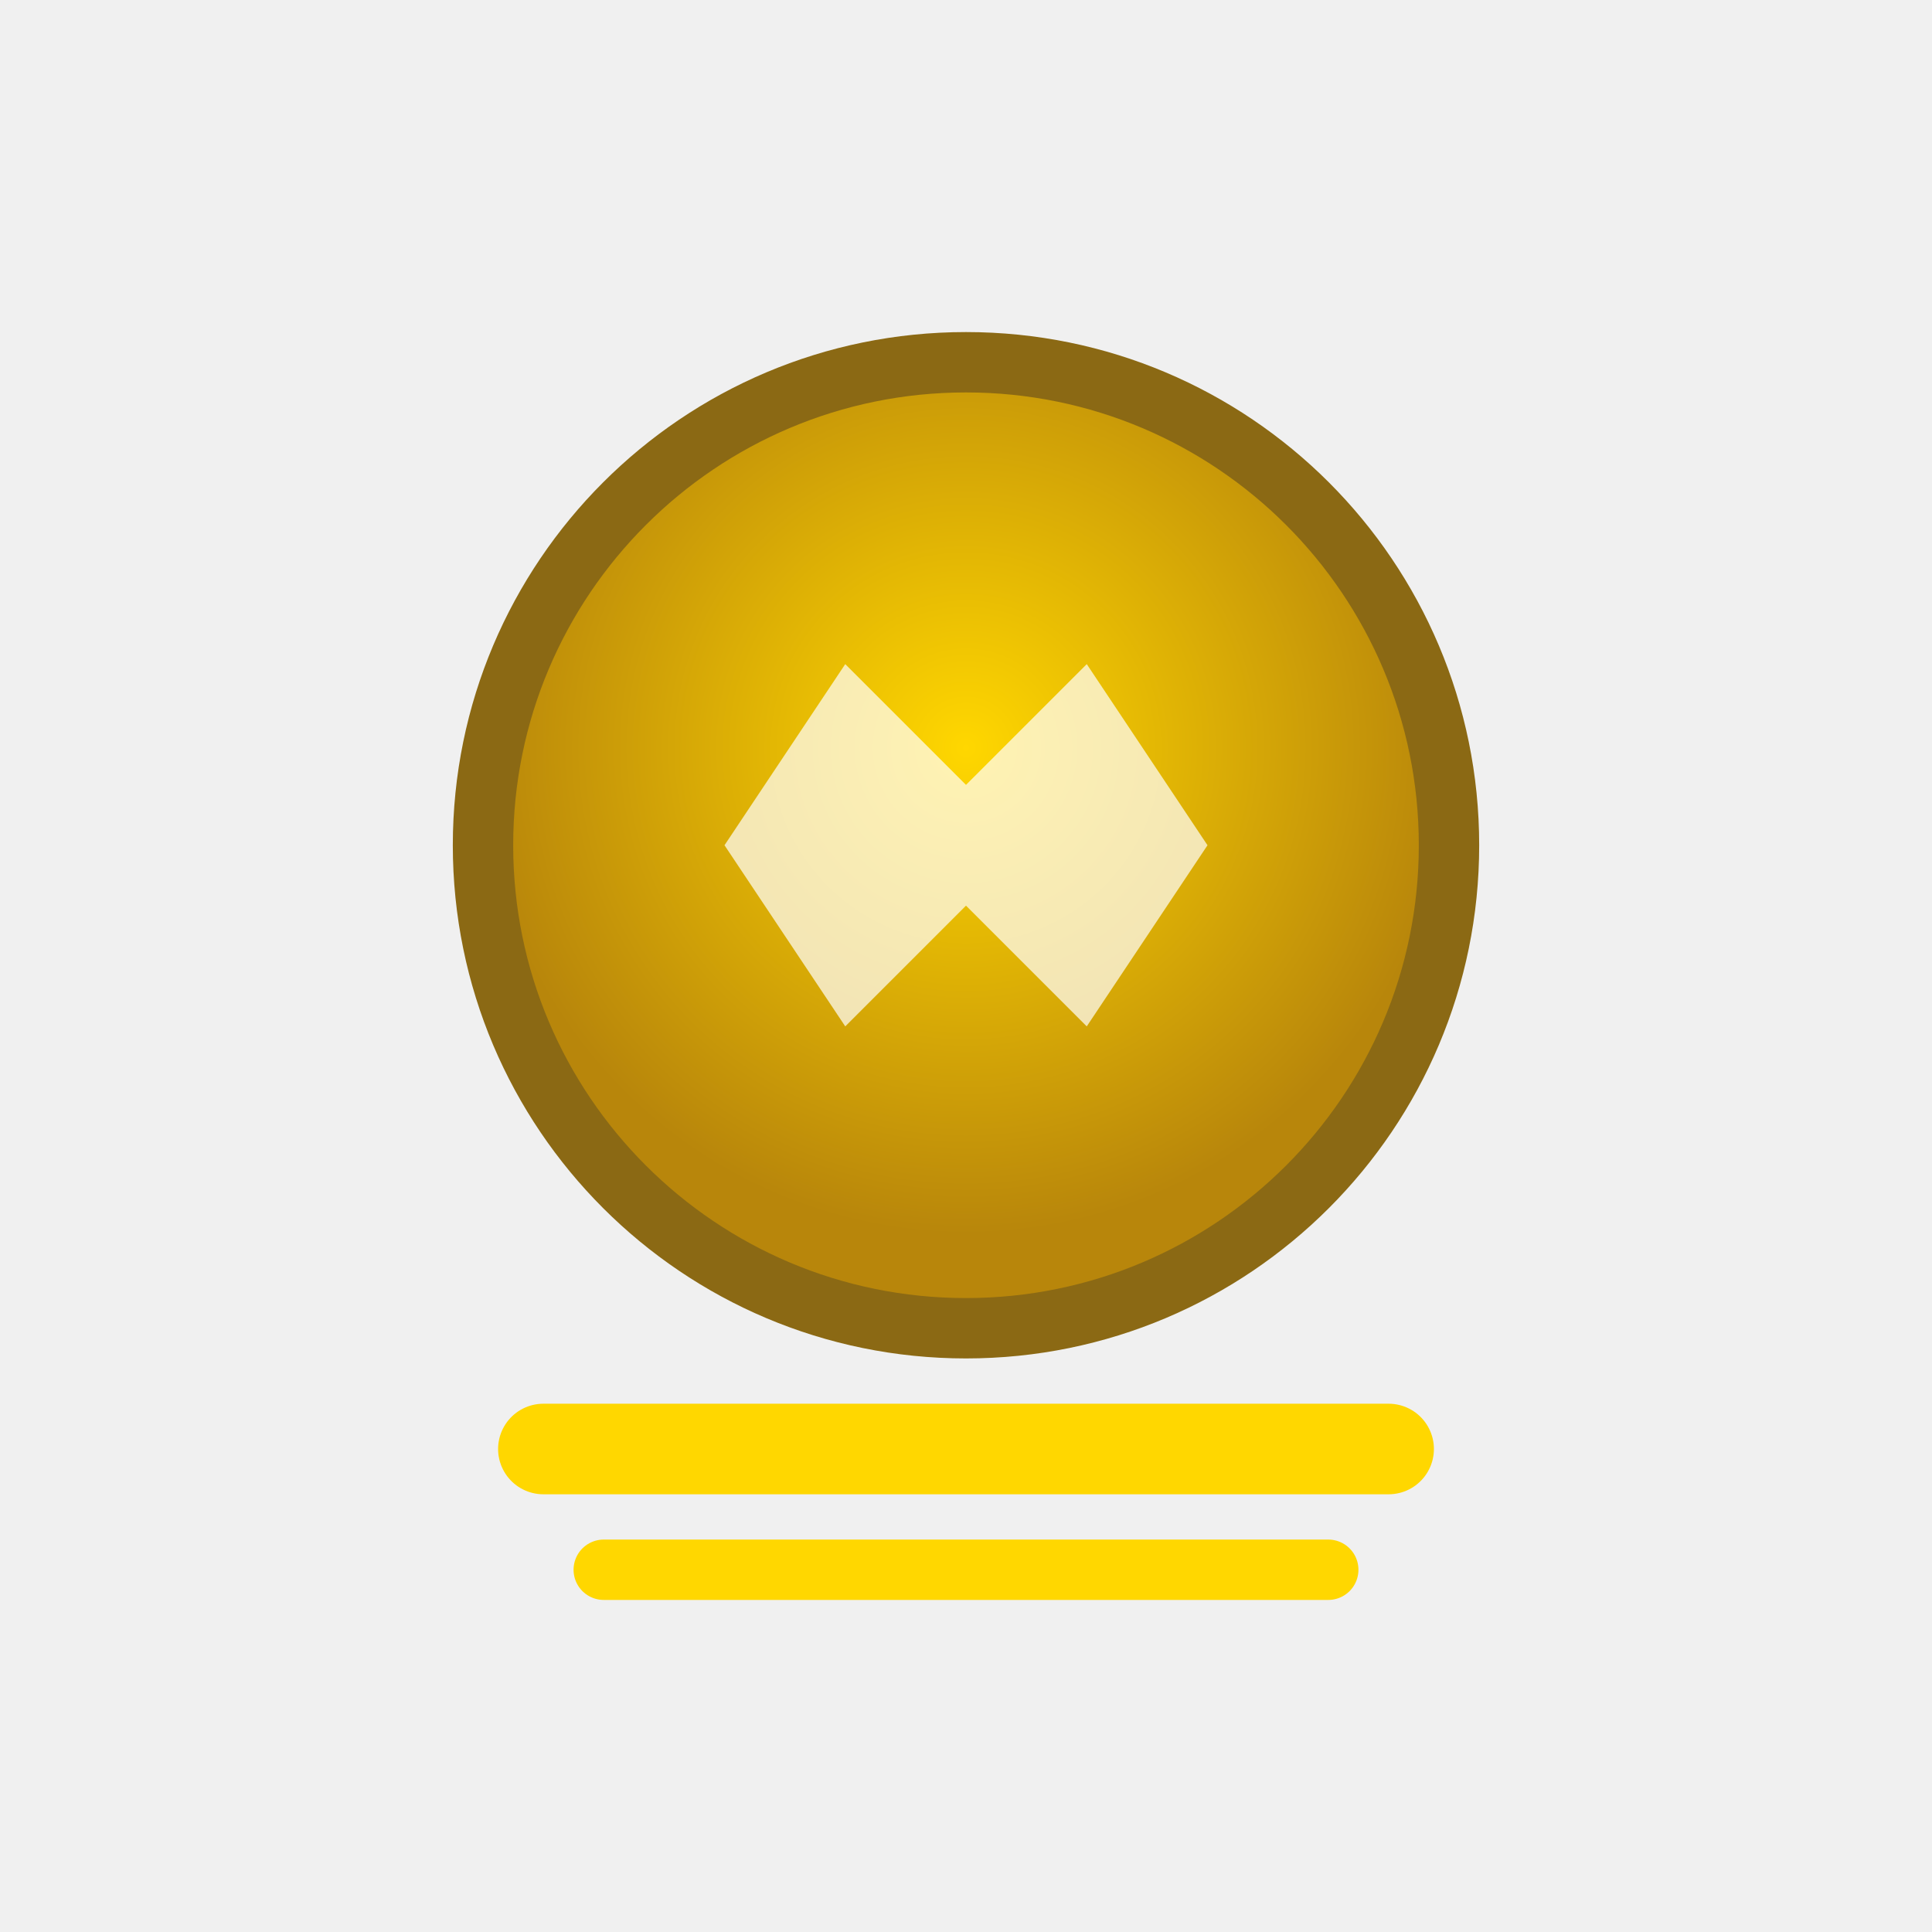
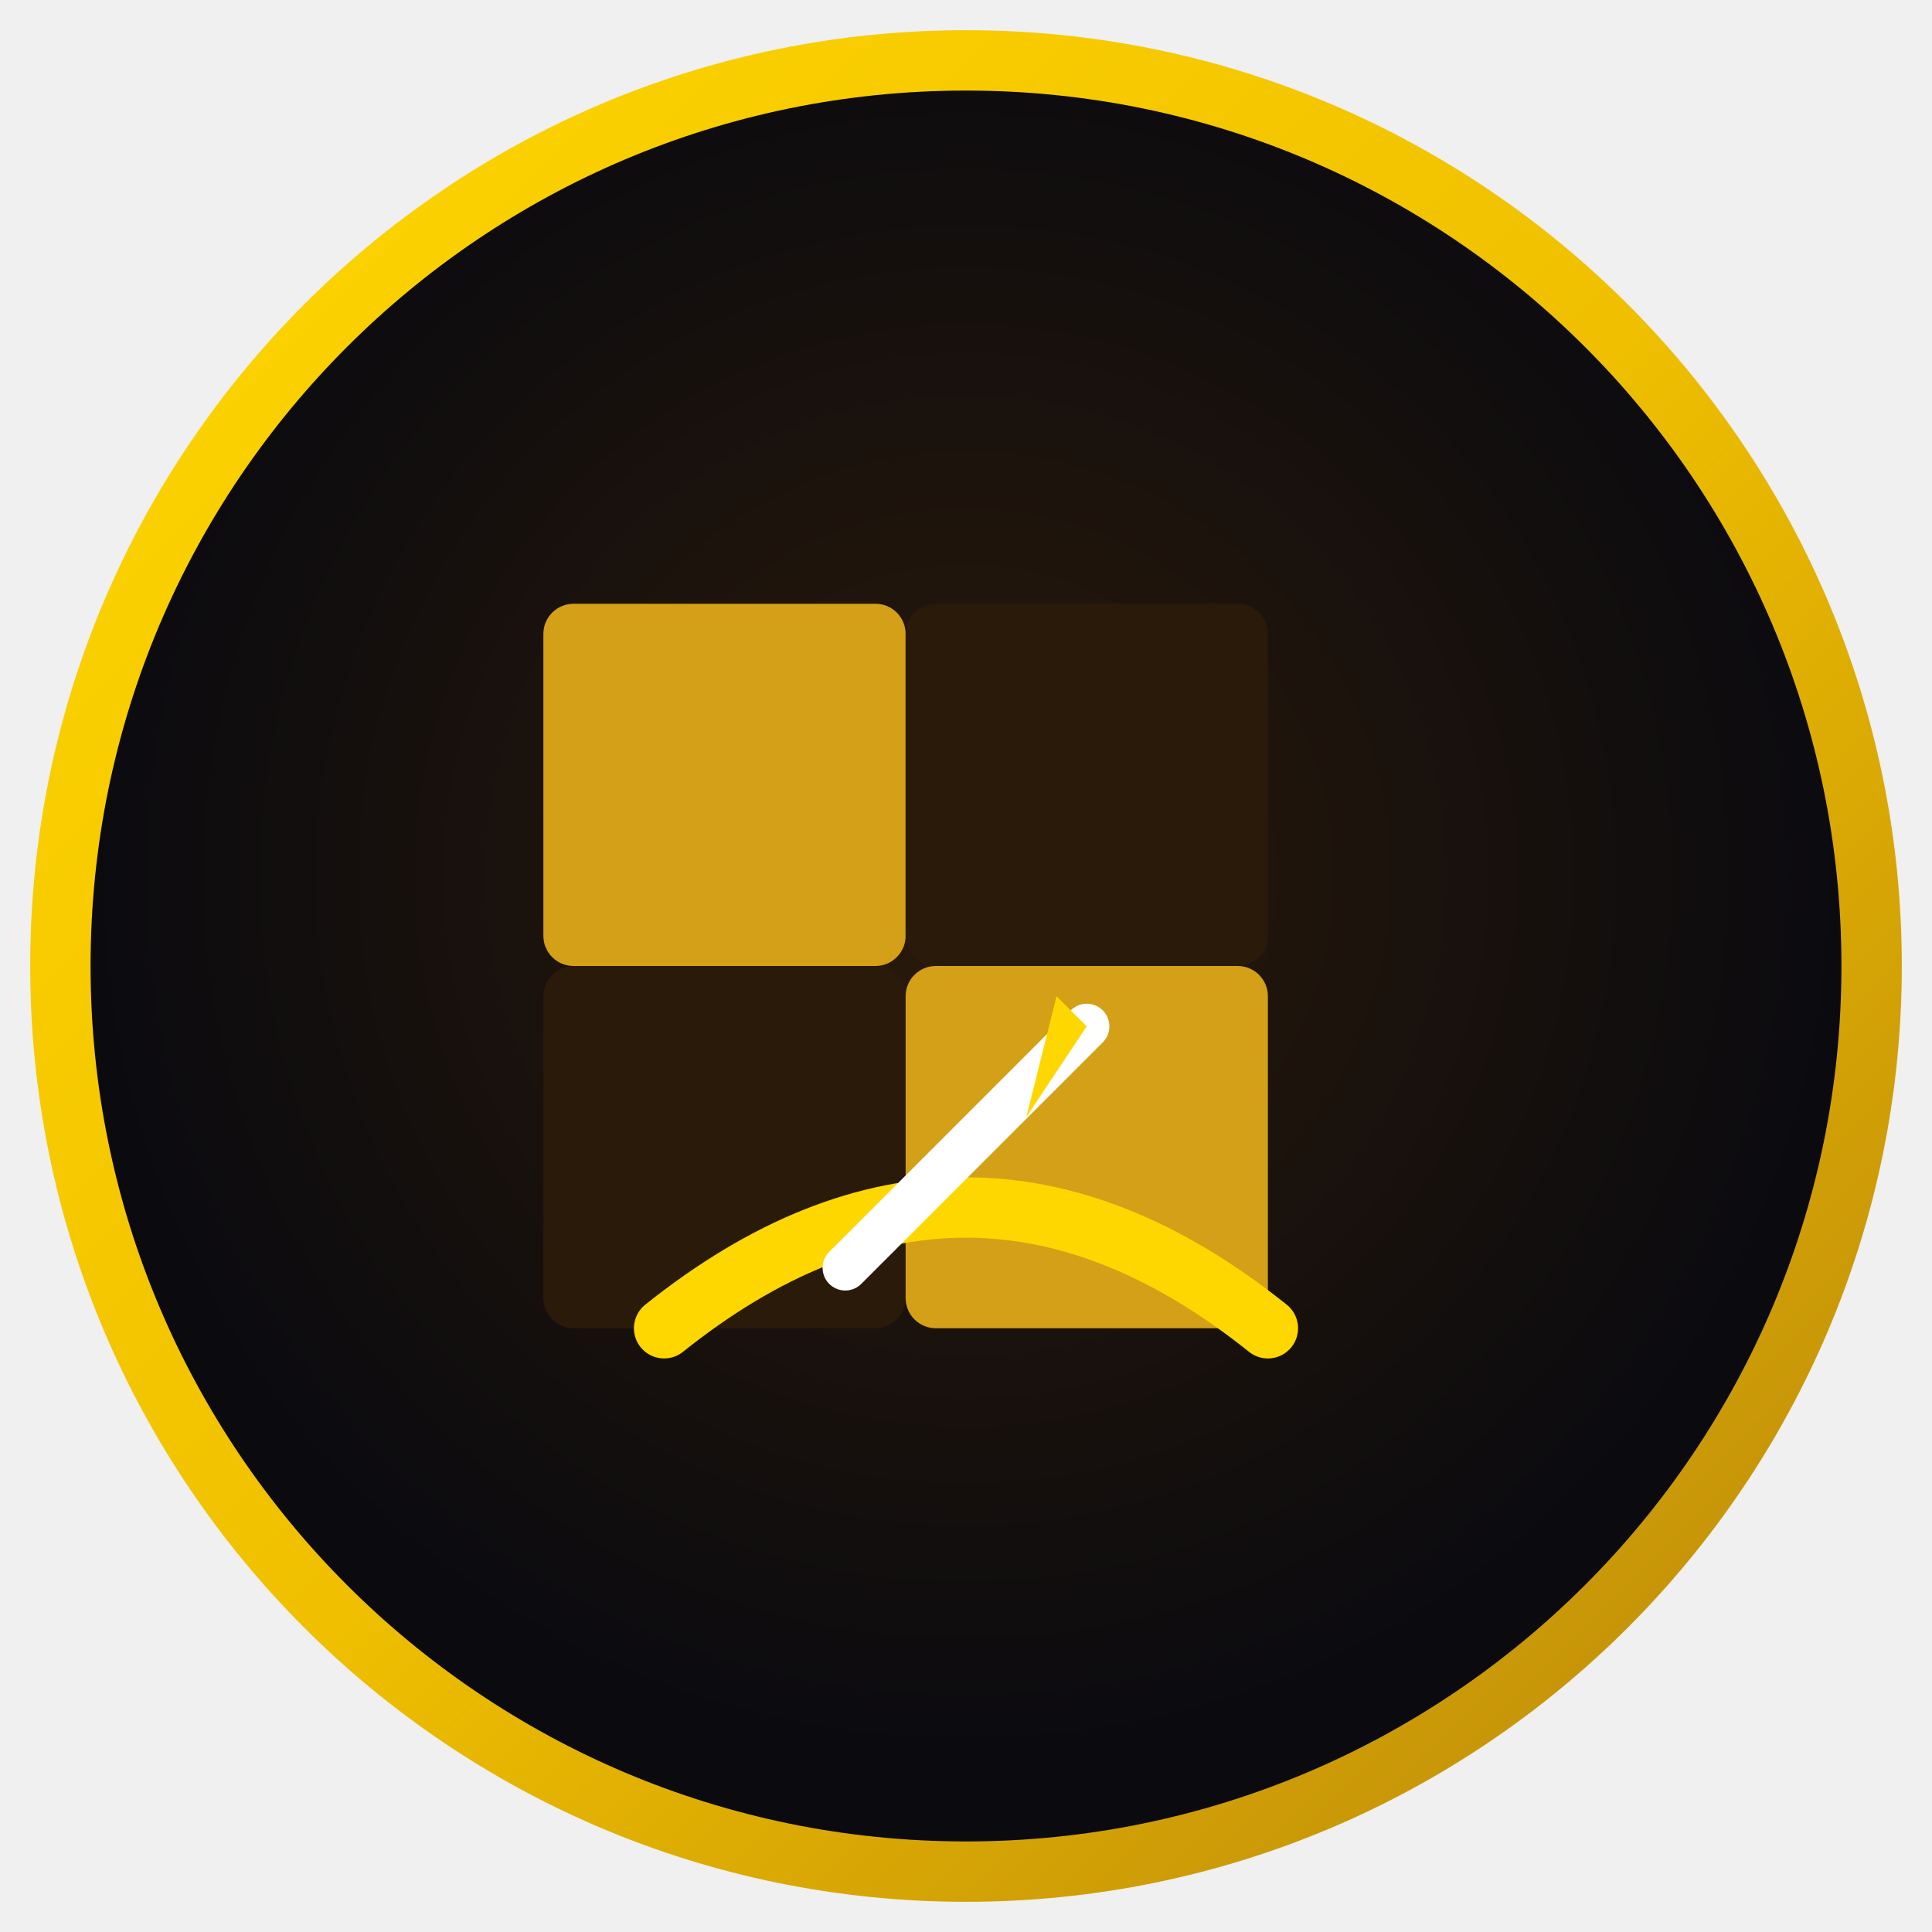
<svg xmlns="http://www.w3.org/2000/svg" viewBox="0 0 64 64">
  <defs>
-     <radialGradient id="g" cx="50%" cy="40%">
+     <radialGradient id="bg" cx="50%" cy="45%">
+       <stop offset="0%" stop-color="#2a1a0a" />
+       <stop offset="100%" stop-color="#0a0a0f" />
+     </radialGradient>
+     <linearGradient id="gold" x1="0%" y1="0%" x2="100%" y2="100%">
      <stop offset="0%" stop-color="#ffd700" />
+       <stop offset="50%" stop-color="#f0c000" />
      <stop offset="100%" stop-color="#b8860b" />
-     </radialGradient>
+     </linearGradient>
  </defs>
-   <circle cx="32" cy="28" r="16" fill="url(#g)" stroke="#8b6914" stroke-width="2" />
-   <path d="M24 28 L28 22 L32 26 L36 22 L40 28 L36 34 L32 30 L28 34 Z" fill="#fff" opacity="0.7" />
-   <line x1="18" y1="48" x2="46" y2="48" stroke="#ffd700" stroke-width="3" stroke-linecap="round" />
-   <line x1="20" y1="52" x2="44" y2="52" stroke="#ffd700" stroke-width="2" stroke-linecap="round" />
+   <circle cx="32" cy="32" r="30" fill="url(#bg)" stroke="url(#gold)" stroke-width="2" />
+   <rect x="18" y="20" width="12" height="12" fill="#d4a017" rx="1" />
+   <rect x="30" y="20" width="12" height="12" fill="#2a1a0a" rx="1" />
+   <rect x="18" y="32" width="12" height="12" fill="#2a1a0a" rx="1" />
+   <rect x="30" y="32" width="12" height="12" fill="#d4a017" rx="1" />
+   <path d="M22 44 Q32 36 42 44" fill="none" stroke="#ffd700" stroke-width="2" stroke-linecap="round" />
+   <line x1="28" y1="42" x2="36" y2="34" stroke="#fff" stroke-width="1.5" stroke-linecap="round" />
+   <polygon points="36,34 34,37 35,33" fill="#ffd700" />
</svg>
